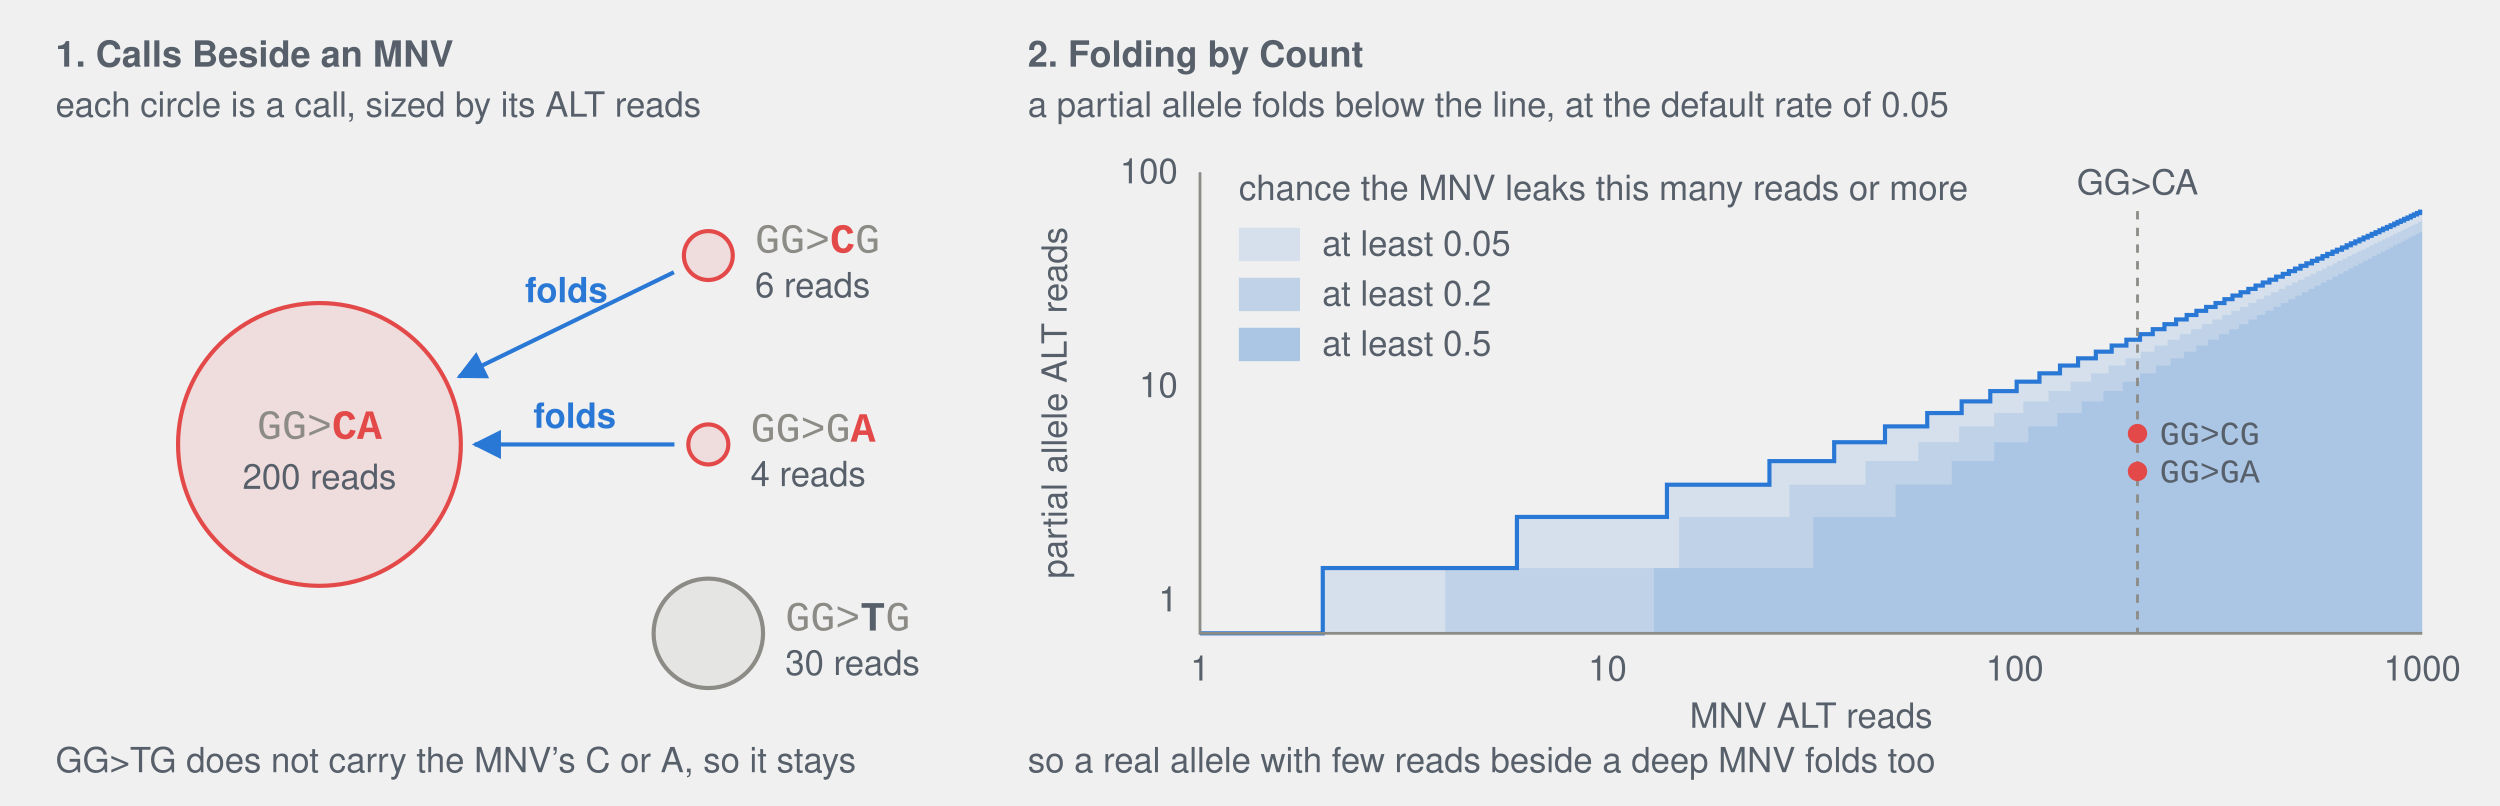
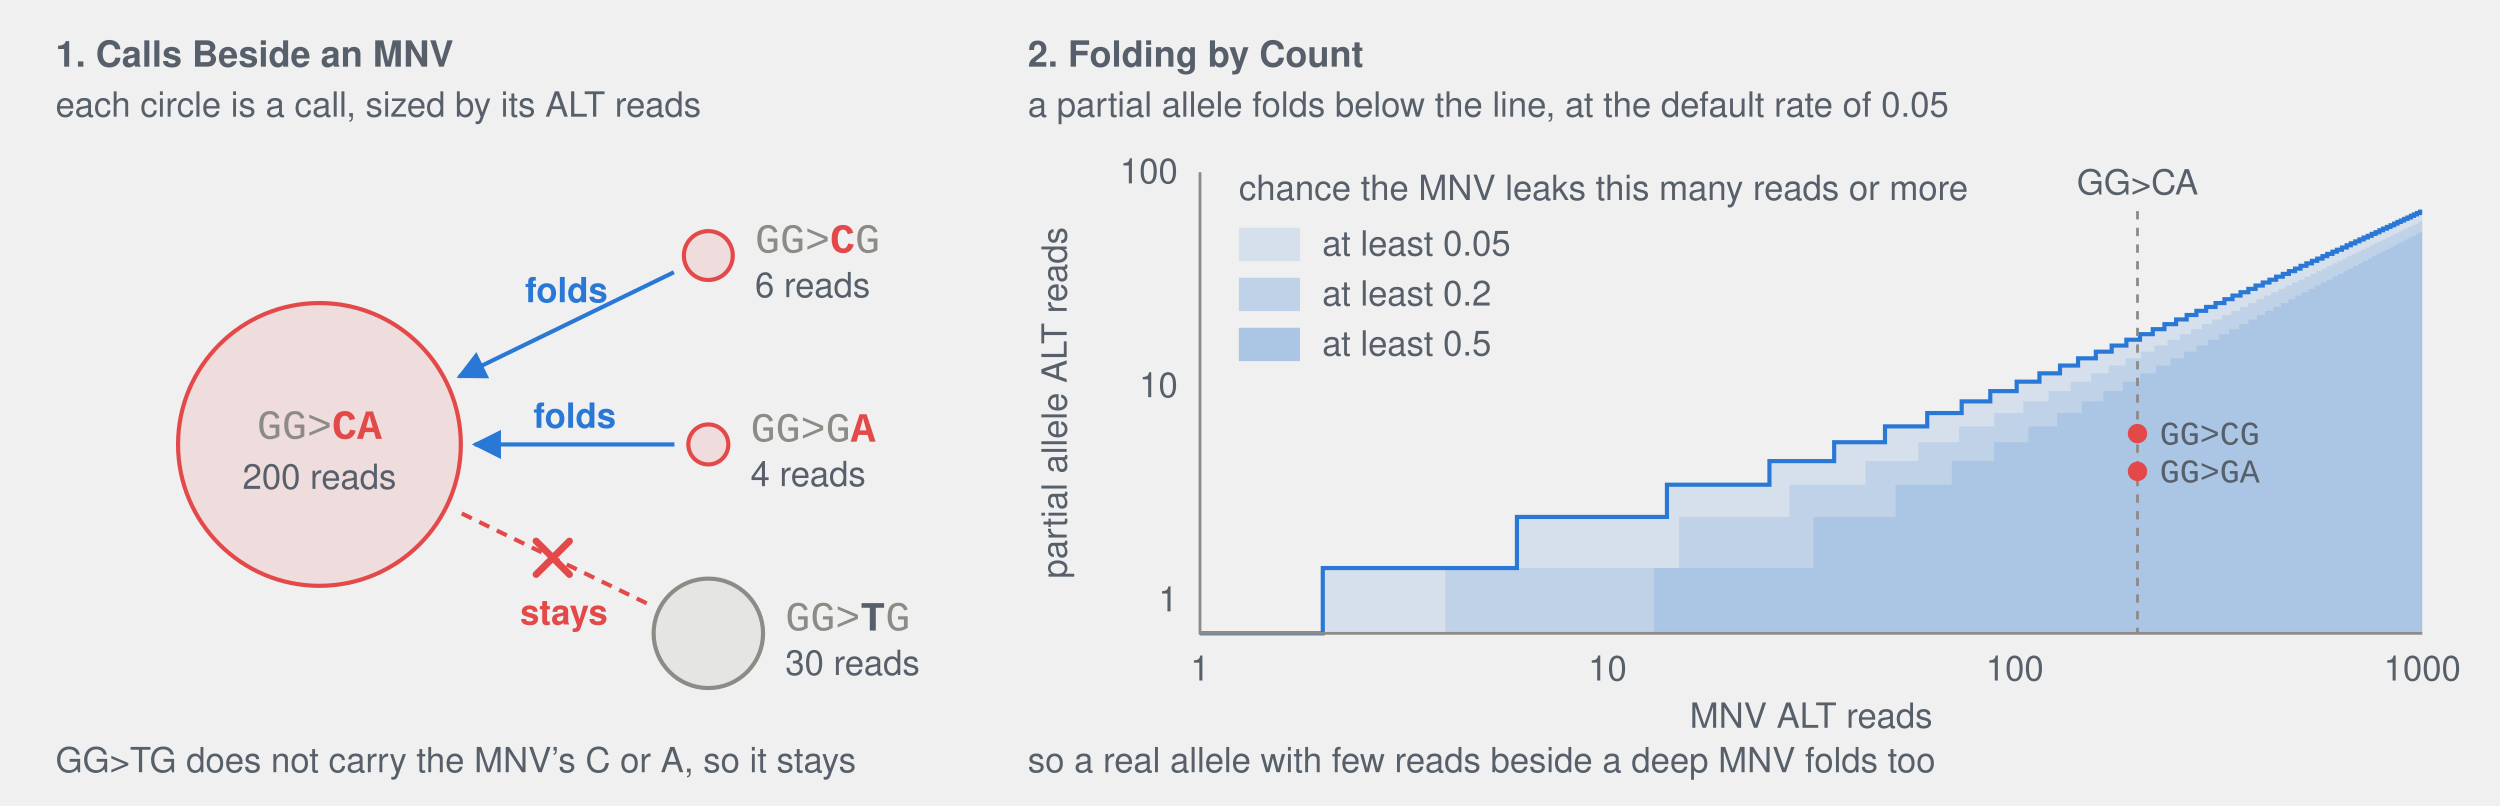
<svg xmlns="http://www.w3.org/2000/svg" width="900" height="290" viewBox="0 0 900 290" role="img" aria-labelledby="title">
  <style>
    text { font-family: Helvetica, Arial, sans-serif; }
    .head { fill: #57606a; font-size: 13px; font-weight: 700; }
    .ink { fill: #57606a; font-size: 12.5px; }
    .tag { fill: #57606a; font-family: ui-monospace, SFMono-Regular, Menlo, Consolas, "Liberation Mono", monospace; font-size: 12px; }
    .base { fill: #8c8b86; font-family: ui-monospace, SFMono-Regular, Menlo, Consolas, "Liberation Mono", monospace; font-size: 15px; }
    .alt { fill: #e34948; font-weight: 700; }
    .nocall { fill: #2a78d6; font-weight: 700; }
    .span { fill: #2a78d6; fill-opacity: 0.12; }
    .arrow { stroke: #8c8b86; stroke-width: 1.5; fill: none; }
    .gap { stroke: #8c8b86; stroke-width: 1.5; stroke-dasharray: 3 3; }
    .read { fill: #8c8b86; fill-opacity: 0.11; }
    .rows { fill: #2a78d6; font-size: 12px; font-weight: 700; }
    .spanned { fill: #12875c; font-size: 12px; font-weight: 700; }
    .none { fill: #e34948; font-size: 12px; font-weight: 700; }
    .vardict { fill: #8c8b86; font-size: 12px; }
    @media (prefers-color-scheme: dark) {
      .head, .ink, .tag { fill: #9198a1; }
      .spanned { fill: #1baf7a; }
      .read { fill: #ffffff; fill-opacity: 0.12; }
    }
    .other { fill: #57606a; font-weight: 700; }
    .moves { fill: #2a78d6; font-size: 12.5px; font-weight: 700; }
    .stays { fill: #57606a; font-size: 12.5px; font-weight: 700; }
    @media (prefers-color-scheme: dark) {
      .other, .stays { fill: #9198a1; }
    }
    .node { fill: #e34948; fill-opacity: 0.12; stroke: #e34948; stroke-width: 1.5; }
    .gray { fill: #8c8b86; fill-opacity: 0.11; stroke: #8c8b86; stroke-width: 1.5; }
    .fold { stroke: #2a78d6; stroke-width: 1.5; fill: none; }
    .band { fill: #2a78d6; fill-opacity: 0.13; }
    .axis { stroke: #8c8b86; stroke-width: 1; fill: none; }
    .mark { stroke: #8c8b86; stroke-width: 1; stroke-dasharray: 3 3; }
    .dot { fill: #e34948; }
+     .block { stroke: #e34948; stroke-width: 1.5; stroke-dasharray: 4 3; fill: none; }
+     .cross { stroke: #e34948; stroke-width: 2.5; stroke-linecap: round; fill: none; }
+     .halt { fill: #e34948; font-size: 12.5px; font-weight: 700; }
  </style>
  <defs>
    <marker id="head" viewBox="0 0 10 10" refX="9" refY="5" markerWidth="7" markerHeight="7" orient="auto-start-reverse">
      <path d="M0 0 L10 5 L0 10 z" fill="#2a78d6" />
    </marker>
  </defs>
  <text class="head" x="20" y="24">1. Calls Beside an MNV</text>
  <text class="ink" x="20" y="42">each circle is a call, sized by its ALT reads</text>
  <text class="ink" x="20" y="278">GG&gt;TG does not carry the MNV’s C or A, so it stays</text>
  <circle class="node" cx="115" cy="160" r="50.9" />
  <text class="base" x="115" y="158" text-anchor="middle">GG&gt;<tspan class="alt">CA</tspan>
  </text>
  <text class="ink" x="115" y="176" text-anchor="middle">200 reads</text>
  <circle class="node" cx="255" cy="92" r="8.8" />
  <text class="base" x="271.8" y="91">GG&gt;<tspan class="alt">C</tspan>G</text>
  <text class="ink" x="271.8" y="107">6 reads</text>
  <path class="fold" d="M242.6 98.0 L165.3 135.6" marker-end="url(#head)" />
  <text class="moves" x="203.9" y="108.8" text-anchor="middle">folds</text>
  <circle class="node" cx="255" cy="160" r="7.2" />
  <text class="base" x="270.2" y="159">GG&gt;G<tspan class="alt">A</tspan>
  </text>
  <text class="ink" x="270.2" y="175">4 reads</text>
  <path class="fold" d="M242.8 160.0 L170.9 160.0" marker-end="url(#head)" />
  <text class="moves" x="206.9" y="154.0" text-anchor="middle">folds</text>
  <circle class="gray" cx="255" cy="228" r="19.7" />
  <text class="base" x="282.7" y="227">GG&gt;<tspan class="other">T</tspan>G</text>
  <text class="ink" x="282.7" y="243">30 reads</text>
+   <path class="block" d="M232.8 217.2 L165.3 184.4" />
+   <path class="cross" d="M193.0 194.8 l12 12 m0 -12 l-12 12" />
+   <text class="halt" x="203.0" y="224.8" text-anchor="middle">stays</text>
  <text class="head" x="370" y="24">2. Folding by Count</text>
  <text class="ink" x="370" y="42">a partial allele folds below the line, at the default rate of 0.05</text>
  <text class="ink" x="370" y="278">so a real allele with few reads beside a deep MNV folds too</text>
  <path class="band" d="M432.0 228 H476.2 V204.5 H546.1 V186.1 H600.1 V174.5 H637.0 V166.0 H660.3 V159.2 H678.6 V153.5 H693.8 V148.7 H706.2 V144.5 H716.5 V140.8 H726.0 V137.4 H734.2 V134.4 H741.6 V131.6 H748.1 V129.0 H754.5 V126.6 H760.2 V124.4 H765.5 V122.3 H770.4 V120.3 H775.0 V118.5 H779.2 V116.7 H783.4 V115.0 H787.2 V113.4 H790.7 V111.9 H794.2 V110.5 H797.6 V109.1 H800.8 V107.7 H803.7 V106.4 H806.6 V105.2 H809.4 V104.0 H812.0 V102.8 H814.6 V101.7 H817.0 V100.7 H819.4 V99.6 H821.8 V98.6 H824.0 V97.6 H826.2 V96.7 H828.2 V95.7 H830.3 V94.8 H832.3 V93.9 H834.2 V93.1 H836.1 V92.2 H837.8 V91.4 H839.7 V90.6 H841.3 V89.9 H843.1 V89.1 H844.8 V88.3 H846.3 V87.6 H847.9 V86.9 H849.4 V86.2 H850.9 V85.5 H852.4 V84.9 H853.8 V84.2 H855.2 V83.6 H856.6 V82.9 H857.9 V82.3 H859.3 V81.7 H860.6 V81.1 H861.9 V80.5 H863.1 V79.9 H864.3 V79.4 H865.5 V78.8 H866.7 V78.3 H867.9 V77.7 H869.0 V77.2 H870.1 V76.7 H871.2 V76.2 H872.0 V228 Z" />
  <path class="band" d="M432.0 228 H520.3 V204.5 H604.5 V186.1 H644.2 V174.5 H671.6 V166.0 H690.6 V159.2 H705.3 V153.5 H717.9 V148.7 H728.4 V144.5 H737.5 V140.8 H745.4 V137.4 H752.8 V134.4 H759.1 V131.6 H765.2 V129.0 H770.7 V126.6 H775.6 V124.4 H780.3 V122.3 H784.7 V120.3 H788.8 V118.5 H792.7 V116.7 H796.4 V115.0 H800.0 V113.4 H803.3 V111.9 H806.4 V110.5 H809.4 V109.1 H812.3 V107.7 H815.1 V106.4 H817.6 V105.2 H820.3 V104.0 H822.7 V102.8 H825.1 V101.7 H827.3 V100.7 H829.6 V99.6 H831.7 V98.6 H833.8 V97.6 H835.9 V96.7 H837.7 V95.7 H839.7 V94.8 H841.4 V93.9 H843.3 V93.1 H845.0 V92.2 H846.8 V91.4 H848.4 V90.6 H850.0 V89.9 H851.6 V89.1 H853.1 V88.3 H854.6 V87.6 H856.1 V86.9 H857.5 V86.2 H859.0 V85.5 H860.4 V84.9 H861.6 V84.2 H863.0 V83.6 H864.3 V82.9 H865.6 V82.3 H866.8 V81.7 H868.1 V81.1 H869.3 V80.5 H870.5 V79.9 H871.6 V79.4 H872.0 V228 Z" />
  <path class="band" d="M432.0 228 H595.4 V204.5 H652.8 V186.1 H682.4 V174.5 H702.6 V166.0 H717.9 V159.2 H730.2 V153.5 H740.6 V148.7 H749.4 V144.5 H757.2 V140.8 H764.2 V137.4 H770.4 V134.4 H776.1 V131.6 H781.4 V129.0 H786.2 V126.6 H790.7 V124.4 H794.9 V122.3 H798.8 V120.3 H802.5 V118.5 H806.0 V116.7 H809.4 V115.0 H812.5 V113.4 H815.5 V111.9 H818.4 V110.5 H821.1 V109.1 H823.8 V107.7 H826.3 V106.4 H828.7 V105.2 H831.1 V104.0 H833.3 V102.8 H835.5 V101.7 H837.6 V100.7 H839.7 V99.6 H841.7 V98.6 H843.6 V97.6 H845.4 V96.7 H847.2 V95.7 H849.0 V94.8 H850.7 V93.9 H852.4 V93.1 H854.0 V92.2 H855.6 V91.4 H857.1 V90.6 H858.7 V89.9 H860.1 V89.1 H861.6 V88.3 H863.0 V87.6 H864.4 V86.9 H865.7 V86.2 H867.0 V85.5 H868.3 V84.9 H869.6 V84.2 H870.8 V83.6 H872.0 V228 Z" />
  <path class="fold" d="M432.0 228 H476.2 V204.5 H546.1 V186.1 H600.1 V174.5 H637.0 V166.0 H660.3 V159.2 H678.6 V153.5 H693.8 V148.7 H706.2 V144.5 H716.5 V140.8 H726.0 V137.4 H734.2 V134.4 H741.6 V131.6 H748.1 V129.0 H754.5 V126.6 H760.2 V124.4 H765.5 V122.3 H770.4 V120.3 H775.0 V118.5 H779.2 V116.7 H783.4 V115.0 H787.2 V113.4 H790.7 V111.9 H794.2 V110.5 H797.6 V109.1 H800.8 V107.7 H803.7 V106.4 H806.6 V105.2 H809.4 V104.0 H812.0 V102.8 H814.6 V101.7 H817.0 V100.7 H819.4 V99.6 H821.8 V98.6 H824.0 V97.6 H826.2 V96.7 H828.2 V95.7 H830.3 V94.8 H832.3 V93.9 H834.2 V93.1 H836.1 V92.2 H837.8 V91.4 H839.7 V90.6 H841.3 V89.9 H843.1 V89.1 H844.8 V88.3 H846.3 V87.6 H847.9 V86.9 H849.4 V86.2 H850.9 V85.5 H852.4 V84.9 H853.8 V84.2 H855.2 V83.6 H856.6 V82.9 H857.9 V82.3 H859.3 V81.7 H860.6 V81.1 H861.9 V80.5 H863.1 V79.9 H864.3 V79.4 H865.5 V78.8 H866.7 V78.3 H867.9 V77.7 H869.0 V77.2 H870.1 V76.7 H871.2 V76.2 H872.0" />
  <path class="axis" d="M432 62 V228 H872" />
  <text class="ink" x="432.0" y="245" text-anchor="middle">1</text>
  <text class="ink" x="578.7" y="245" text-anchor="middle">10</text>
  <text class="ink" x="725.3" y="245" text-anchor="middle">100</text>
  <text class="ink" x="872.0" y="245" text-anchor="middle">1000</text>
  <text class="ink" x="424" y="220.1" text-anchor="end">1</text>
  <text class="ink" x="424" y="143.0" text-anchor="end">10</text>
  <text class="ink" x="424" y="66.0" text-anchor="end">100</text>
  <text class="ink" x="652.0" y="262" text-anchor="middle">MNV ALT reads</text>
  <text class="ink" x="384" y="145.0" text-anchor="middle" transform="rotate(-90 384 145.0)">partial allele ALT reads</text>
  <path class="mark" d="M769.5 76 V228" />
  <text class="ink" x="769.5" y="70" text-anchor="middle">GG&gt;CA</text>
  <circle class="dot" cx="769.5" cy="156.1" r="3.5" />
  <text class="tag" x="777.5" y="160.1">GG&gt;CG</text>
  <circle class="dot" cx="769.5" cy="169.7" r="3.5" />
  <text class="tag" x="777.5" y="173.7">GG&gt;GA</text>
  <text class="ink" x="446" y="72">chance the MNV leaks this many reads or more</text>
  <rect class="band" x="446" y="82" width="22" height="12" />
  <text class="ink" x="476" y="92">at least 0.05</text>
  <rect class="band" x="446" y="100" width="22" height="12" />
  <rect class="band" x="446" y="100" width="22" height="12" />
  <text class="ink" x="476" y="110">at least 0.2</text>
  <rect class="band" x="446" y="118" width="22" height="12" />
  <rect class="band" x="446" y="118" width="22" height="12" />
  <rect class="band" x="446" y="118" width="22" height="12" />
  <text class="ink" x="476" y="128">at least 0.5</text>
</svg>
